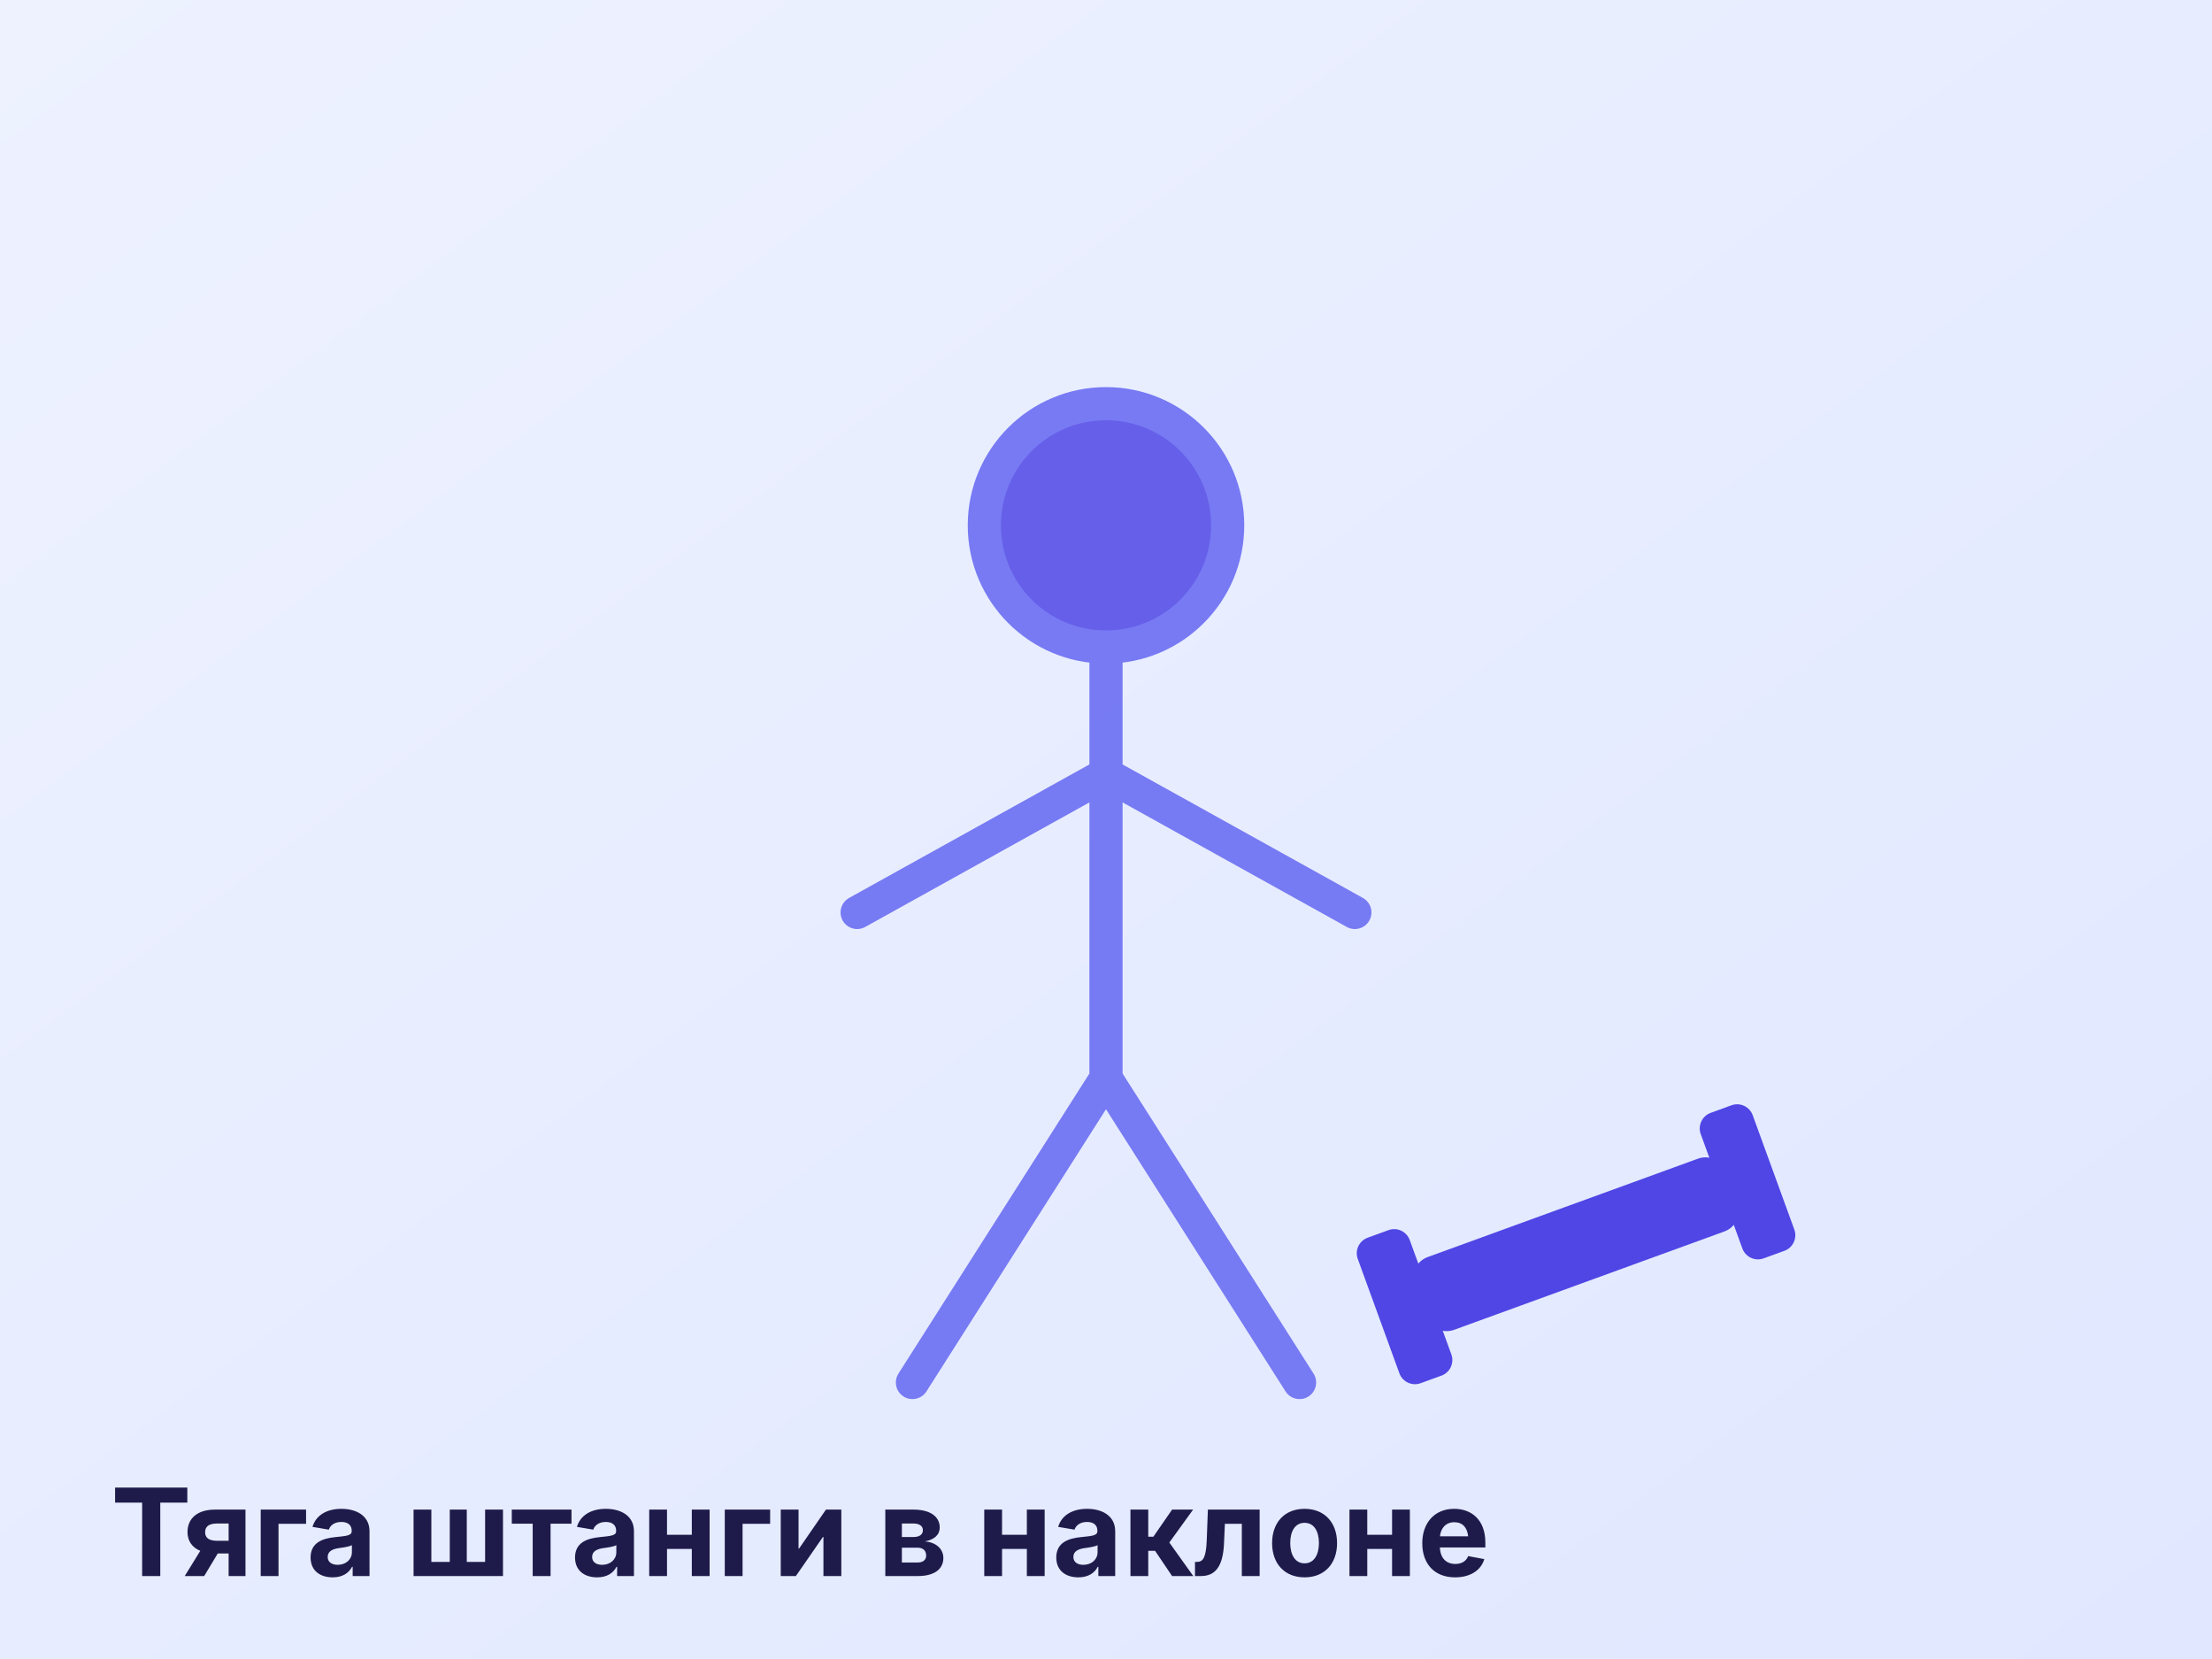
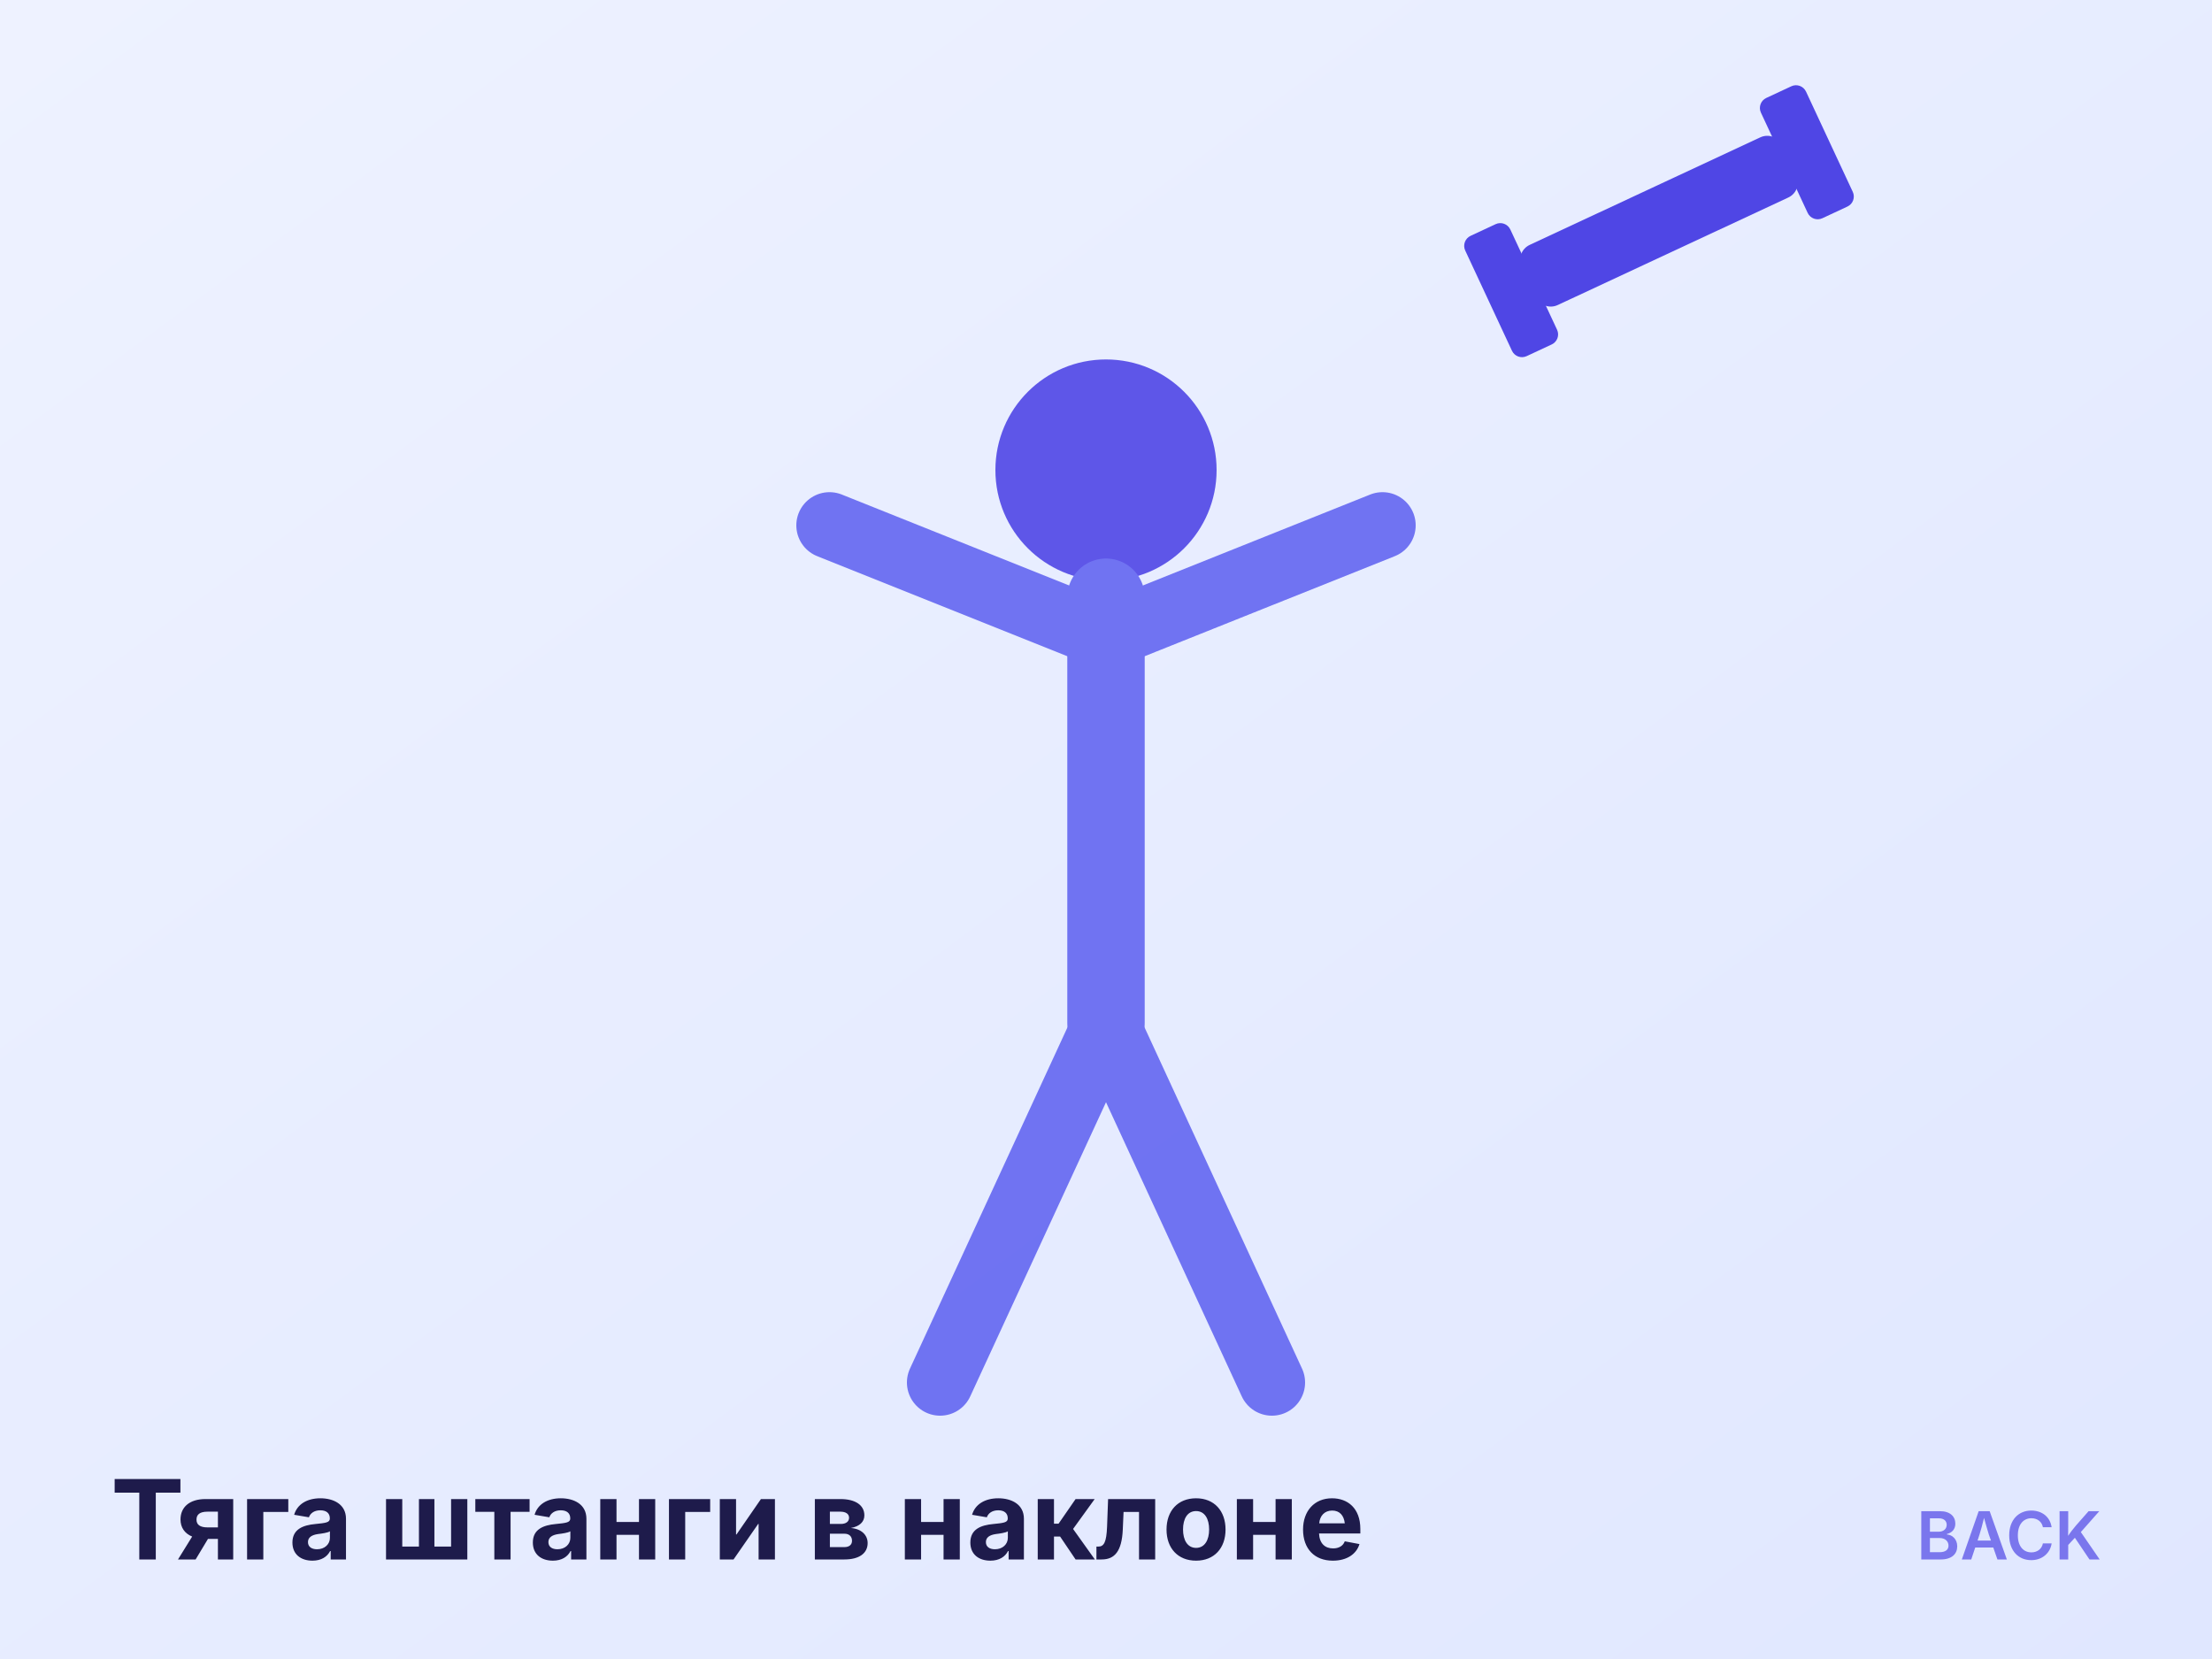
<svg xmlns="http://www.w3.org/2000/svg" viewBox="0 0 400 300" width="400" height="300" role="img" aria-label="Тяга штанги в наклоне">
  <defs>
-     <linearGradient id="g" x1="0" y1="0" x2="1" y2="1">
+     <linearGradient id="bg-barbell_row" x1="0" y1="0" x2="1" y2="1">
      <stop offset="0" stop-color="#eef2ff" />
      <stop offset="1" stop-color="#e0e7ff" />
    </linearGradient>
  </defs>
-   <rect width="400" height="300" fill="url(#g)" />
-   <g fill="none" stroke="#6366f1" stroke-width="6" stroke-linecap="round" stroke-linejoin="round" opacity="0.85">
-     <circle cx="200" cy="95" r="22" fill="#4f46e5" />
-     <path d="M200 120 L200 195 M200 140 L155 165 M200 140 L245 165 M200 195 L165 250 M200 195 L235 250" />
+   <rect width="400" height="300" fill="url(#bg-barbell_row)" />
+   <g opacity="0.9">
+     <circle cx="200" cy="85" r="20" fill="#4f46e5" />
+     <path d="M200 108 L200 185" stroke="#6366f1" stroke-width="14" stroke-linecap="round" />
+     <path d="M200 115 L150 95 M200 115 L250 95 M200 185 L170 250 M200 185 L230 250" stroke="#6366f1" stroke-width="12" stroke-linecap="round" fill="none" />
  </g>
-   <g transform="translate(285,225) rotate(-20)" fill="#4f46e5">
-     <rect x="-30" y="-7" width="60" height="14" rx="4" />
-     <rect x="-38" y="-14" width="10" height="28" rx="3" />
-     <rect x="28" y="-14" width="10" height="28" rx="3" />
+   <g transform="translate(300,40) rotate(-25)" fill="#4f46e5">
+     <rect x="-26" y="-6" width="52" height="12" rx="3" />
+     <rect x="-34" y="-12" width="9" height="24" rx="2" />
+     <rect x="25" y="-12" width="9" height="24" rx="2" />
  </g>
-   <text x="20" y="285" font-family="Inter, system-ui, sans-serif" font-size="22" font-weight="700" fill="#1e1b4b">Тяга штанги в наклоне</text>
+   <text x="20" y="282" font-family="Inter, system-ui, sans-serif" font-size="20" font-weight="700" fill="#1e1b4b">Тяга штанги в наклоне</text>
+   <text x="380" y="282" text-anchor="end" font-family="Inter, system-ui, sans-serif" font-size="12" font-weight="600" fill="#4f46e5" opacity="0.7">BACK</text>
</svg>
